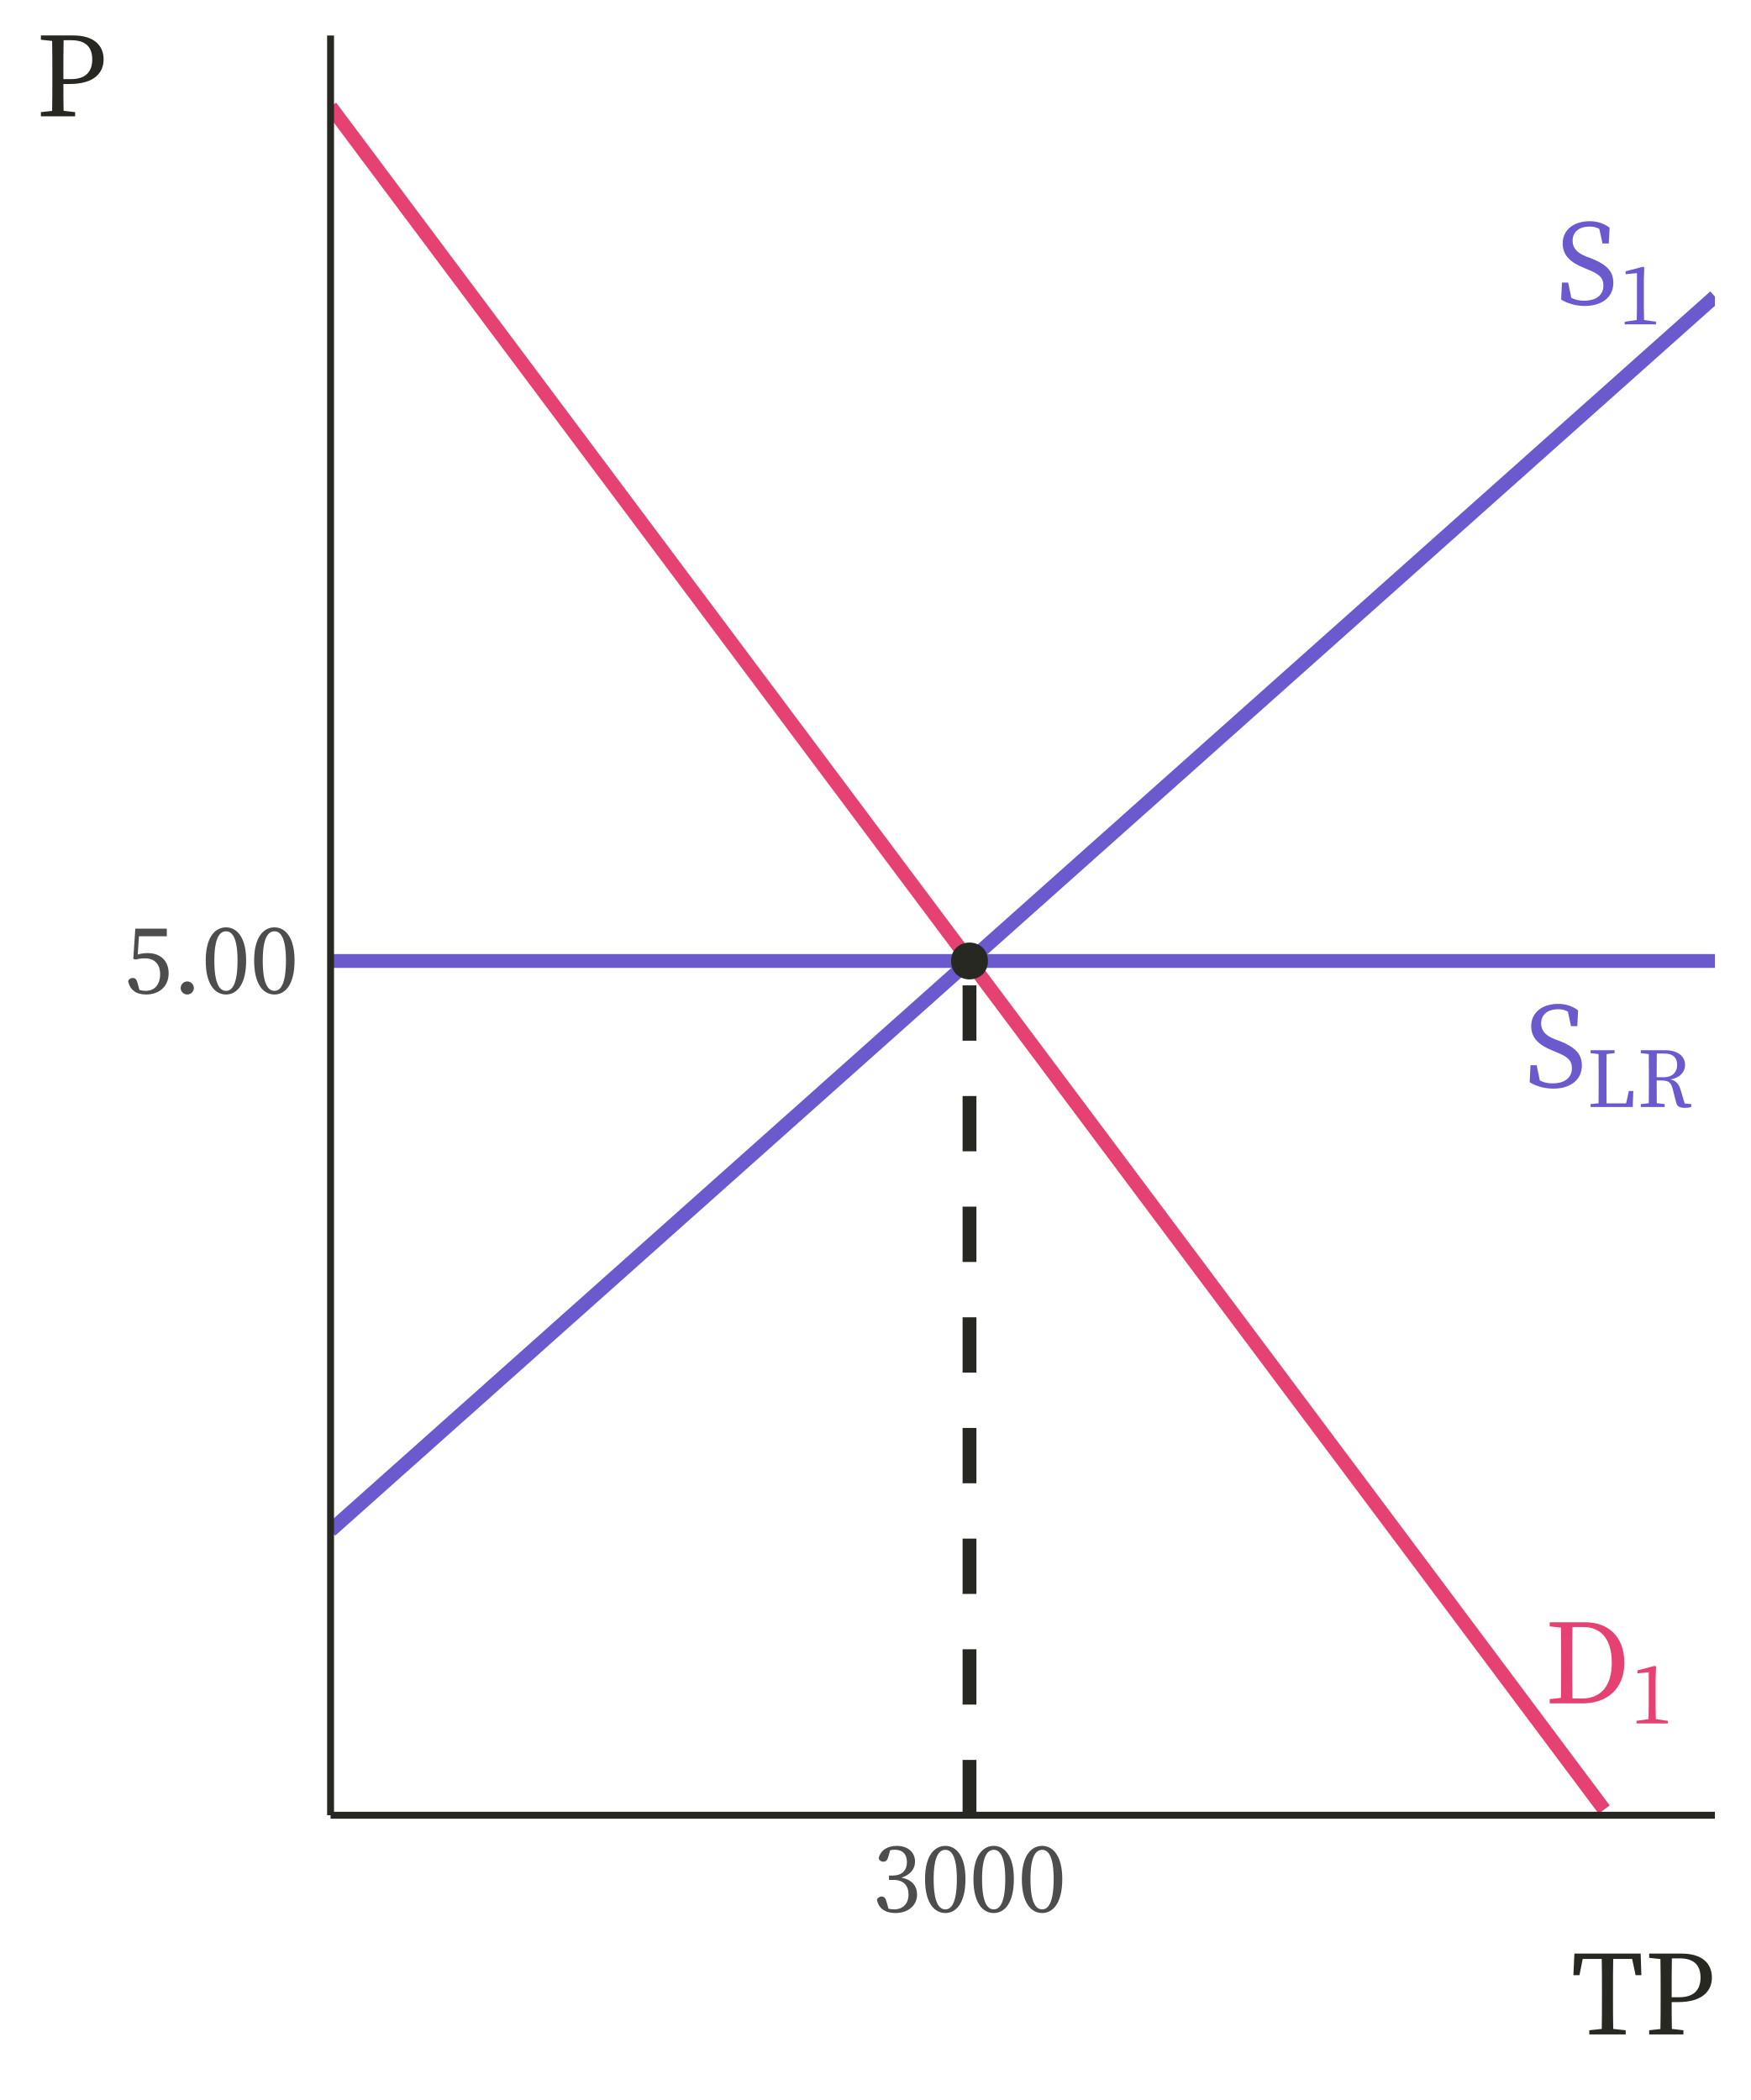
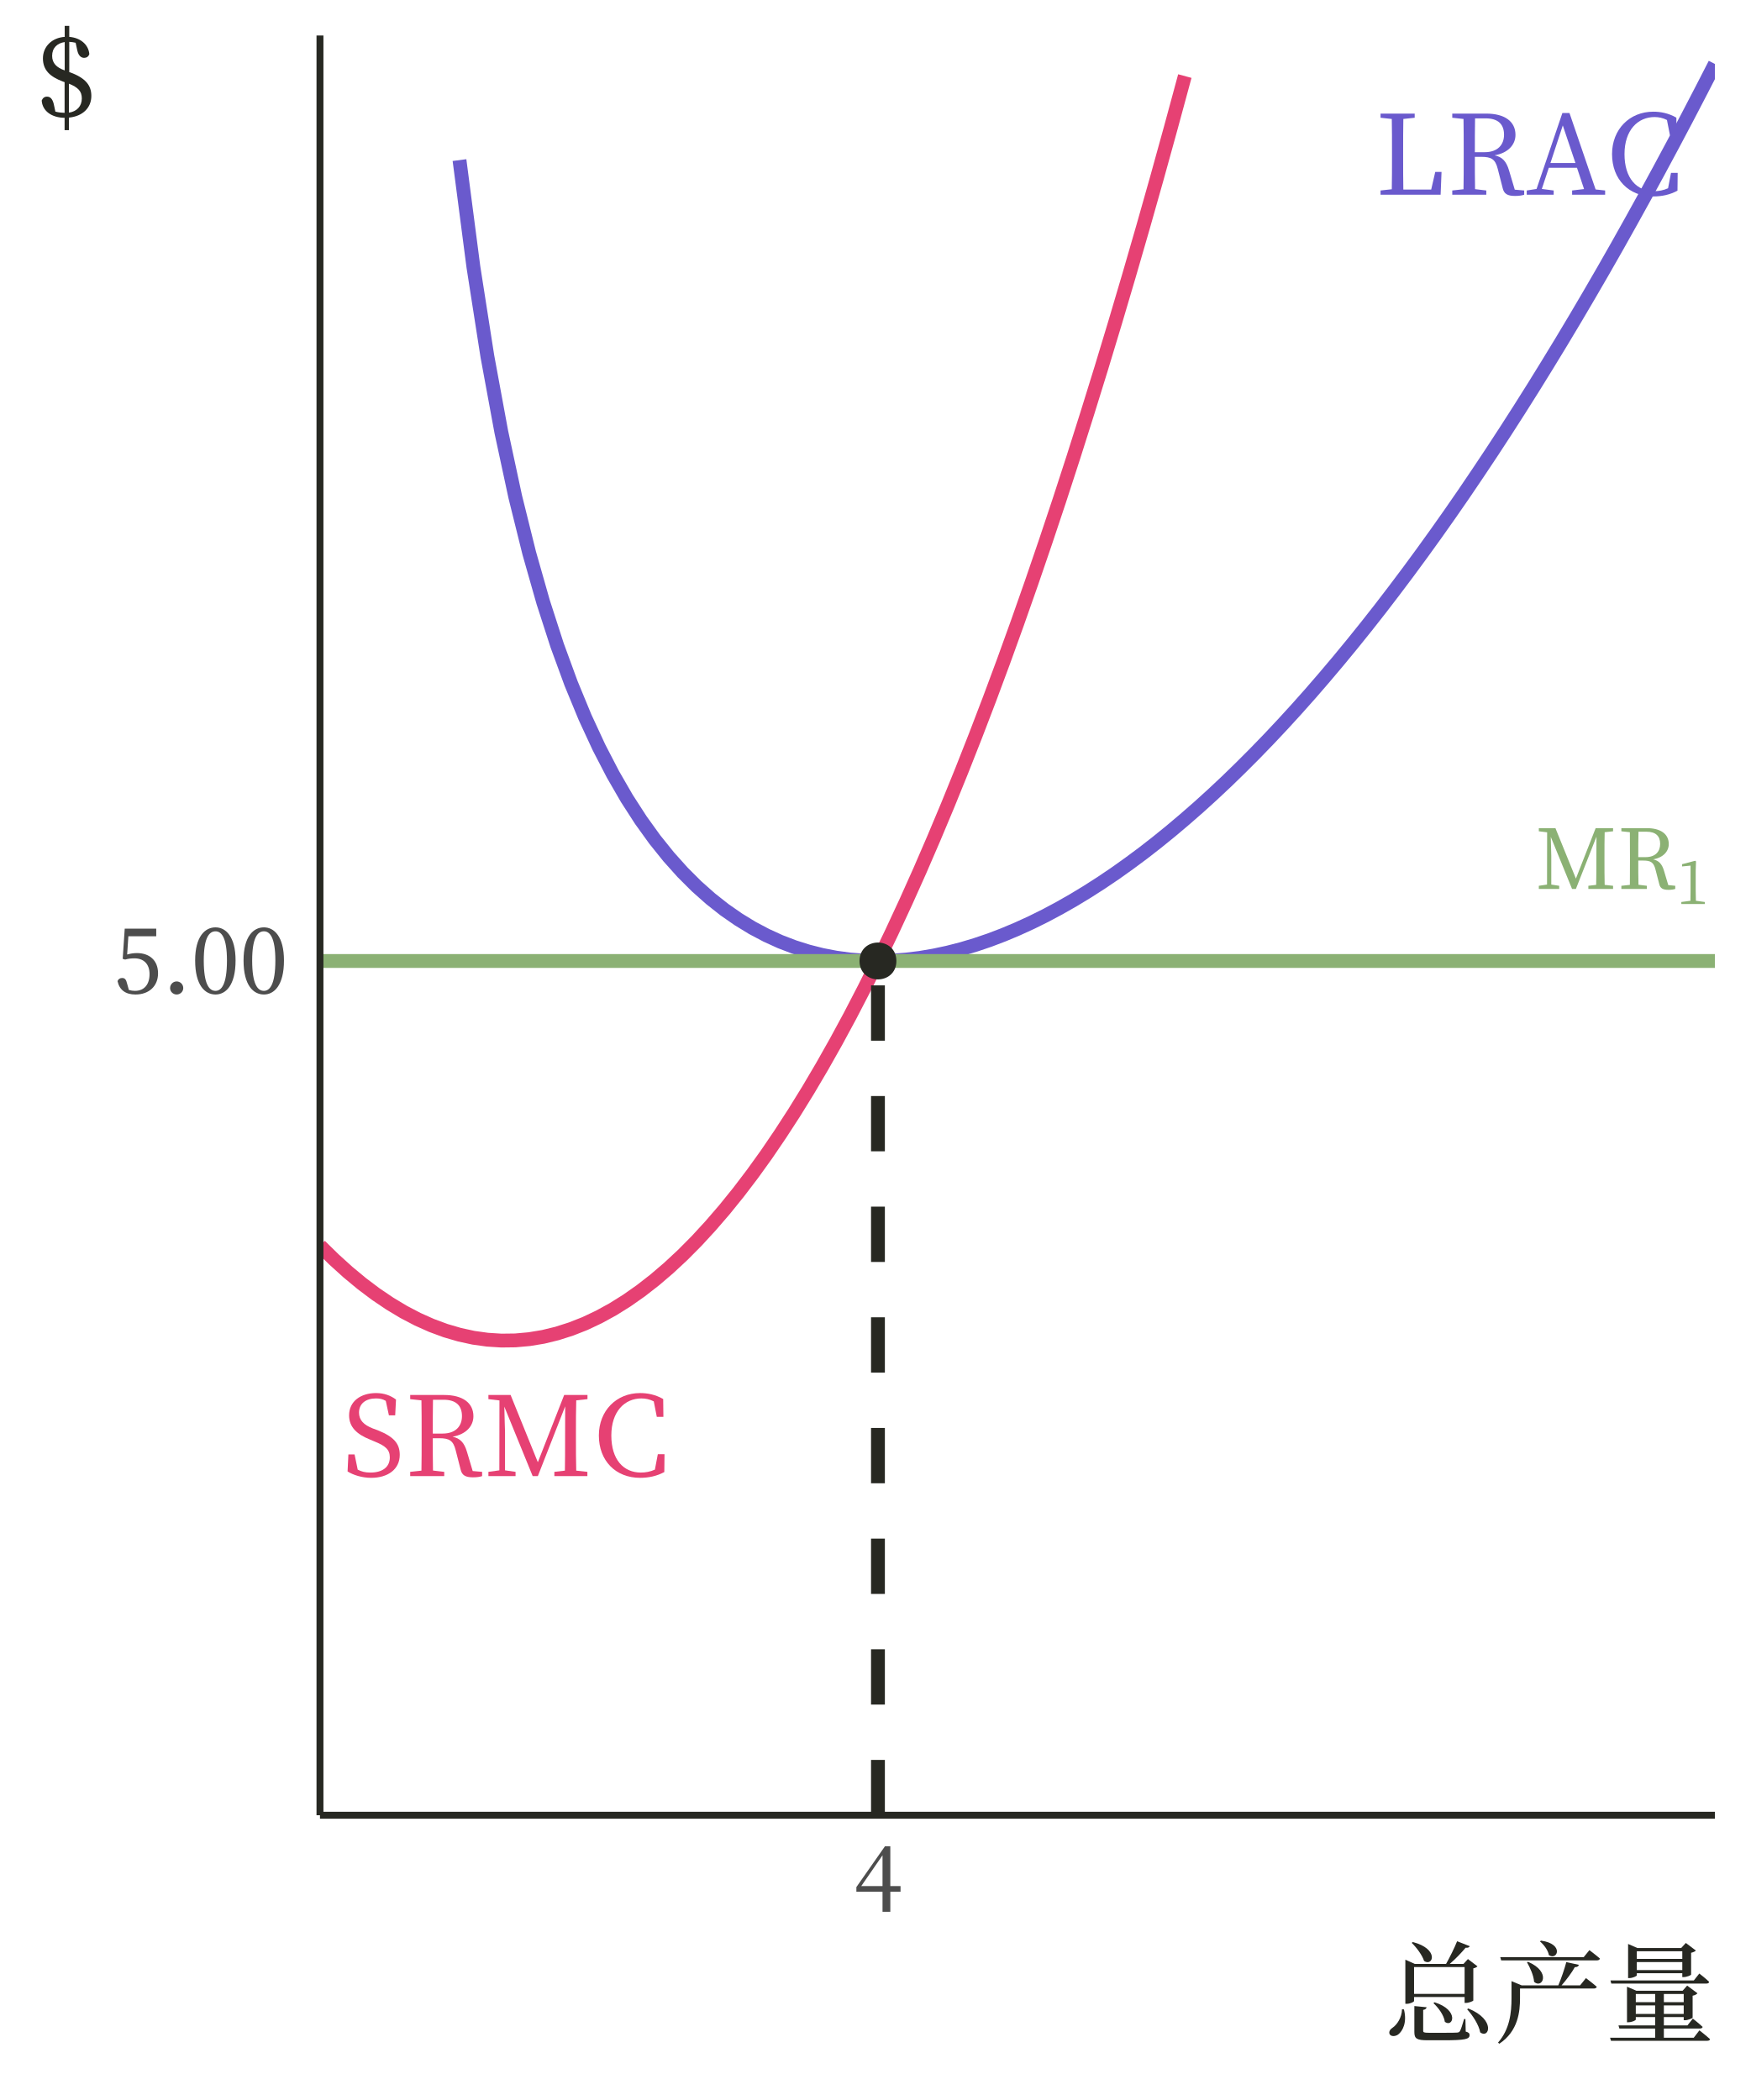
<svg xmlns="http://www.w3.org/2000/svg" xmlns:xlink="http://www.w3.org/1999/xlink" width="270pt" height="324pt" viewBox="0 0 270 324" version="1.1">
  <defs>
    <g>
      <symbol overflow="visible" id="glyph0-0">
        <path style="stroke:none;" d="M 1.703 2.047 L 15.375 2.047 L 15.375 -15.031 L 1.703 -15.031 Z M 8.547 -7.188 L 3.109 -14.172 L 13.969 -14.172 Z M 9.078 -6.484 L 14.516 -13.469 L 14.516 0.5 Z M 3.109 1.203 L 8.547 -5.797 L 13.969 1.203 Z M 2.562 -13.469 L 8 -6.484 L 2.562 0.5 Z M 2.562 -13.469 " />
      </symbol>
      <symbol overflow="visible" id="glyph0-1">
+         <path style="stroke:none;" d="M 9.281 -3.516 L 8.656 -0.797 L 4.359 -0.797 C 4.328 -2.438 4.328 -4.062 4.328 -5.484 L 4.328 -6.734 C 4.328 -8.391 4.328 -10.047 4.359 -11.688 L 6.109 -11.875 L 6.109 -12.516 L 0.844 -12.516 L 0.844 -11.875 L 2.578 -11.688 C 2.609 -10.062 2.609 -8.391 2.609 -6.719 L 2.609 -5.734 C 2.609 -4.156 2.609 -2.5 2.578 -0.844 L 0.844 -0.656 L 0.844 0 L 10.109 0 L 10.25 -3.516 Z M 9.281 -3.516 " />
+       </symbol>
+       <symbol overflow="visible" id="glyph0-2">
+         <path style="stroke:none;" d="M 4.328 -6.562 C 4.328 -8.484 4.328 -10.125 4.359 -11.781 L 5.984 -11.781 C 7.938 -11.781 8.828 -10.859 8.828 -9.25 C 8.828 -7.703 7.844 -6.562 5.844 -6.562 Z M 10.484 -0.781 L 9.609 -3.719 C 9.188 -5.156 8.562 -5.828 7.375 -6.078 C 9.516 -6.453 10.594 -7.766 10.594 -9.234 C 10.594 -11.312 8.922 -12.516 6.078 -12.516 L 0.844 -12.516 L 0.844 -11.875 L 2.578 -11.688 C 2.609 -10.047 2.609 -8.391 2.609 -6.719 L 2.609 -5.797 C 2.609 -4.109 2.609 -2.469 2.578 -0.844 L 0.844 -0.656 L 0.844 0 L 6.094 0 L 6.094 -0.656 L 4.359 -0.859 C 4.328 -2.453 4.328 -4.094 4.328 -5.844 L 5.312 -5.844 C 6.859 -5.844 7.484 -5.5 7.859 -3.984 L 8.625 -1 C 8.828 -0.141 9.359 0.188 10.516 0.188 C 11.094 0.188 11.578 0.125 11.938 0 L 11.938 -0.656 Z M 10.484 -0.781 " />
+       </symbol>
+       <symbol overflow="visible" id="glyph0-3">
+         <path style="stroke:none;" d="M 3.797 -4.891 L 5.703 -10.688 L 7.656 -4.891 Z M 10.766 -0.812 L 6.734 -12.609 L 5.641 -12.609 L 1.656 -0.891 L 0.141 -0.656 L 0.141 0 L 4.297 0 L 4.297 -0.656 L 2.469 -0.891 L 3.547 -4.156 L 7.891 -4.156 L 8.984 -0.875 L 7.141 -0.656 L 7.141 0 L 12.234 0 L 12.234 -0.656 Z M 10.766 -0.812 " />
+       </symbol>
+       <symbol overflow="visible" id="glyph0-4">
+         <path style="stroke:none;" d="M 10 -3.375 L 9.547 -1 C 8.828 -0.672 8.094 -0.547 7.391 -0.547 C 4.719 -0.547 2.828 -2.531 2.828 -6.266 C 2.828 -9.984 4.891 -11.984 7.469 -11.984 C 8.094 -11.984 8.734 -11.859 9.375 -11.531 L 9.844 -9.141 L 10.859 -9.141 L 10.828 -11.891 C 9.594 -12.609 8.328 -12.812 7.266 -12.812 C 3.609 -12.812 0.906 -10.094 0.906 -6.266 C 0.906 -2.375 3.484 0.266 7.266 0.266 C 8.594 0.266 9.844 0 11 -0.625 L 11.031 -3.375 Z M 10 -3.375 " />
+       </symbol>
+       <symbol overflow="visible" id="glyph0-5">
        <path style="stroke:none;" d="M 4.672 -7.359 C 3.328 -7.891 2.562 -8.609 2.562 -9.797 C 2.562 -11.234 3.672 -11.984 5.172 -11.984 C 5.75 -11.984 6.219 -11.891 6.688 -11.609 L 7.172 -9.375 L 8.141 -9.375 L 8.266 -11.812 C 7.453 -12.422 6.453 -12.812 5.188 -12.812 C 2.828 -12.812 1.031 -11.547 1.031 -9.375 C 1.031 -7.5 2.312 -6.422 4.25 -5.641 L 4.953 -5.344 C 6.625 -4.672 7.312 -4.094 7.312 -2.891 C 7.312 -1.359 6.125 -0.547 4.328 -0.547 C 3.516 -0.547 2.953 -0.688 2.359 -1 L 1.875 -3.344 L 0.922 -3.344 L 0.797 -0.719 C 1.656 -0.172 3.016 0.266 4.438 0.266 C 7.031 0.266 8.844 -1.062 8.844 -3.281 C 8.844 -5.031 7.922 -6.078 5.438 -7.078 Z M 4.672 -7.359 " />
      </symbol>
-       <symbol overflow="visible" id="glyph0-2">
-         <path style="stroke:none;" d="M 4.359 -0.75 C 4.328 -2.438 4.328 -4.156 4.328 -6.047 L 4.328 -6.688 C 4.328 -8.422 4.328 -10.125 4.359 -11.781 L 5.984 -11.781 C 8.812 -11.781 10.422 -9.859 10.422 -6.25 C 10.422 -2.781 8.812 -0.75 5.828 -0.75 Z M 0.844 -12.516 L 0.844 -11.875 L 2.578 -11.688 C 2.609 -10.047 2.609 -8.375 2.609 -6.688 L 2.609 -6.047 C 2.609 -4.156 2.609 -2.469 2.578 -0.844 L 0.844 -0.656 L 0.844 0 L 5.938 0 C 9.672 0 12.359 -2.234 12.359 -6.25 C 12.359 -10.281 9.922 -12.516 6.281 -12.516 Z M 0.844 -12.516 " />
+       <symbol overflow="visible" id="glyph0-6">
+         <path style="stroke:none;" d="M 16 -11.875 L 16 -12.516 L 12.406 -12.516 L 8.344 -2.141 L 4.141 -12.516 L 0.719 -12.516 L 0.719 -11.875 L 2.422 -11.672 L 2.406 -0.891 L 0.719 -0.656 L 0.719 0 L 4.906 0 L 4.906 -0.656 L 3.281 -0.891 L 3.281 -6.812 C 3.281 -6.906 3.203 -9.078 3.172 -10.719 L 7.547 0 L 8.344 0 L 12.562 -10.766 L 12.547 -5.734 C 12.547 -4.094 12.547 -2.453 12.516 -0.844 L 10.891 -0.656 L 10.891 0 L 15.984 0 L 15.984 -0.656 L 14.266 -0.844 C 14.219 -2.5 14.219 -4.156 14.219 -5.797 L 14.219 -6.719 C 14.219 -8.391 14.219 -10.062 14.266 -11.688 Z M 16 -11.875 " />
      </symbol>
      <symbol overflow="visible" id="glyph1-0">
-         <path style="stroke:none;" d="M 1.188 1.438 L 10.75 1.438 L 10.75 -10.516 L 1.188 -10.516 Z M 5.969 -5.031 L 2.172 -9.922 L 9.781 -9.922 Z M 6.359 -4.547 L 10.156 -9.438 L 10.156 0.344 Z M 2.172 0.844 L 5.969 -4.047 L 9.781 0.844 Z M 1.797 -9.438 L 5.594 -4.547 L 1.797 0.344 Z M 1.797 -9.438 " />
+         <path style="stroke:none;" d="M 1.281 1.531 L 11.516 1.531 L 11.516 -11.266 L 1.281 -11.266 Z M 6.406 -5.391 L 2.328 -10.625 L 10.469 -10.625 Z M 6.812 -4.859 L 10.875 -10.094 L 10.875 0.375 Z M 2.328 0.891 L 6.406 -4.344 L 10.469 0.891 Z M 1.922 -10.094 L 5.984 -4.859 L 1.922 0.375 Z M 1.922 -10.094 " />
      </symbol>
      <symbol overflow="visible" id="glyph1-1">
-         <path style="stroke:none;" d="M 3.969 -0.672 C 3.953 -1.359 3.938 -2.062 3.938 -2.766 L 3.938 -6.875 L 4 -8.766 L 3.812 -8.891 L 1.125 -8.188 L 1.125 -7.734 L 2.875 -7.906 L 2.875 -2.766 C 2.875 -2.062 2.859 -1.359 2.844 -0.672 L 0.984 -0.406 L 0.984 0 L 5.812 0 L 5.812 -0.406 Z M 3.969 -0.672 " />
+         <path style="stroke:none;" d="M 11.984 -8.891 L 11.984 -9.375 L 9.297 -9.375 L 6.25 -1.594 L 3.094 -9.375 L 0.531 -9.375 L 0.531 -8.891 L 1.812 -8.734 L 1.797 -0.672 L 0.531 -0.484 L 0.531 0 L 3.672 0 L 3.672 -0.484 L 2.453 -0.672 L 2.453 -5.109 C 2.453 -5.172 2.406 -6.812 2.375 -8.031 L 5.656 0 L 6.25 0 L 9.422 -8.062 L 9.406 -4.297 C 9.406 -3.078 9.406 -1.844 9.375 -0.625 L 8.172 -0.484 L 8.172 0 L 11.984 0 L 11.984 -0.484 L 10.688 -0.625 C 10.656 -1.875 10.656 -3.109 10.656 -4.344 L 10.656 -5.031 C 10.656 -6.281 10.656 -7.531 10.688 -8.75 Z M 11.984 -8.891 " />
      </symbol>
      <symbol overflow="visible" id="glyph1-2">
-         <path style="stroke:none;" d="M 6.484 -2.469 L 6.062 -0.562 L 3.047 -0.562 C 3.031 -1.703 3.031 -2.844 3.031 -3.844 L 3.031 -4.703 C 3.031 -5.875 3.031 -7.031 3.047 -8.172 L 4.281 -8.312 L 4.281 -8.766 L 0.578 -8.766 L 0.578 -8.312 L 1.812 -8.172 C 1.828 -7.047 1.828 -5.875 1.828 -4.703 L 1.828 -4.016 C 1.828 -2.906 1.828 -1.75 1.812 -0.578 L 0.578 -0.453 L 0.578 0 L 7.078 0 L 7.172 -2.469 Z M 6.484 -2.469 " />
-       </symbol>
-       <symbol overflow="visible" id="glyph1-3">
-         <path style="stroke:none;" d="M 3.031 -4.594 C 3.031 -5.938 3.031 -7.094 3.047 -8.25 L 4.188 -8.25 C 5.562 -8.25 6.188 -7.609 6.188 -6.484 C 6.188 -5.391 5.484 -4.594 4.094 -4.594 Z M 7.344 -0.547 L 6.734 -2.609 C 6.438 -3.609 5.984 -4.078 5.156 -4.25 C 6.656 -4.516 7.406 -5.438 7.406 -6.469 C 7.406 -7.906 6.234 -8.766 4.25 -8.766 L 0.578 -8.766 L 0.578 -8.312 L 1.812 -8.172 C 1.828 -7.031 1.828 -5.875 1.828 -4.703 L 1.828 -4.047 C 1.828 -2.875 1.828 -1.734 1.812 -0.578 L 0.578 -0.453 L 0.578 0 L 4.266 0 L 4.266 -0.453 L 3.047 -0.594 C 3.031 -1.719 3.031 -2.875 3.031 -4.094 L 3.719 -4.094 C 4.812 -4.094 5.234 -3.844 5.5 -2.781 L 6.031 -0.703 C 6.188 -0.094 6.547 0.125 7.359 0.125 C 7.766 0.125 8.109 0.078 8.359 0 L 8.359 -0.453 Z M 7.344 -0.547 " />
+         <path style="stroke:none;" d="M 3.234 -4.906 C 3.234 -6.359 3.234 -7.594 3.266 -8.828 L 4.484 -8.828 C 5.953 -8.828 6.609 -8.141 6.609 -6.938 C 6.609 -5.766 5.875 -4.906 4.375 -4.906 Z M 7.859 -0.594 L 7.203 -2.797 C 6.891 -3.859 6.406 -4.359 5.531 -4.562 C 7.125 -4.844 7.938 -5.828 7.938 -6.922 C 7.938 -8.469 6.688 -9.375 4.562 -9.375 L 0.625 -9.375 L 0.625 -8.891 L 1.938 -8.75 C 1.953 -7.531 1.953 -6.281 1.953 -5.031 L 1.953 -4.344 C 1.953 -3.078 1.953 -1.859 1.938 -0.625 L 0.625 -0.484 L 0.625 0 L 4.562 0 L 4.562 -0.484 L 3.266 -0.641 C 3.234 -1.844 3.234 -3.078 3.234 -4.375 L 3.984 -4.375 C 5.141 -4.375 5.609 -4.125 5.891 -2.984 L 6.469 -0.75 C 6.609 -0.109 7.016 0.141 7.891 0.141 C 8.312 0.141 8.672 0.094 8.938 0 L 8.938 -0.484 Z M 7.859 -0.594 " />
      </symbol>
      <symbol overflow="visible" id="glyph2-0">
+         <path style="stroke:none;" d="M 0.891 1.078 L 8.078 1.078 L 8.078 -7.891 L 0.891 -7.891 Z M 4.484 -3.781 L 1.625 -7.438 L 7.344 -7.438 Z M 4.766 -3.406 L 7.625 -7.078 L 7.625 0.266 Z M 1.625 0.625 L 4.484 -3.047 L 7.344 0.625 Z M 1.344 -7.078 L 4.203 -3.406 L 1.344 0.266 Z M 1.344 -7.078 " />
+       </symbol>
+       <symbol overflow="visible" id="glyph2-1">
+         <path style="stroke:none;" d="M 2.984 -0.5 C 2.969 -1.016 2.953 -1.547 2.953 -2.078 L 2.953 -5.156 L 3 -6.578 L 2.859 -6.672 L 0.844 -6.141 L 0.844 -5.797 L 2.156 -5.922 L 2.156 -2.078 C 2.156 -1.547 2.141 -1.016 2.141 -0.5 L 0.734 -0.312 L 0.734 0 L 4.359 0 L 4.359 -0.312 Z M 2.984 -0.5 " />
+       </symbol>
+       <symbol overflow="visible" id="glyph3-0">
        <path style="stroke:none;" d="M 1.359 1.625 L 12.234 1.625 L 12.234 -11.969 L 1.359 -11.969 Z M 6.797 -5.719 L 2.469 -11.281 L 11.125 -11.281 Z M 7.234 -5.172 L 11.547 -10.719 L 11.547 0.391 Z M 2.469 0.953 L 6.797 -4.609 L 11.125 0.953 Z M 2.031 -10.719 L 6.359 -5.172 L 2.031 0.391 Z M 2.031 -10.719 " />
      </symbol>
-       <symbol overflow="visible" id="glyph2-1">
+       <symbol overflow="visible" id="glyph3-1">
        <path style="stroke:none;" d="M 2.25 -8.797 L 6.547 -8.797 L 6.547 -9.969 L 1.688 -9.969 L 1.375 -5.312 L 1.75 -5.203 C 2.234 -5.344 2.719 -5.391 3.188 -5.391 C 4.609 -5.391 5.516 -4.531 5.516 -2.953 C 5.516 -1.391 4.719 -0.375 3.266 -0.375 C 2.938 -0.375 2.641 -0.422 2.328 -0.516 L 2.078 -1.406 C 1.906 -2.141 1.719 -2.359 1.281 -2.359 C 0.953 -2.359 0.688 -2.188 0.578 -1.875 C 0.875 -0.5 1.828 0.188 3.344 0.188 C 5.453 0.188 6.828 -1.125 6.828 -3.078 C 6.828 -5.078 5.5 -6.203 3.578 -6.203 C 3.031 -6.203 2.562 -6.125 2.062 -5.984 Z M 2.25 -8.797 " />
      </symbol>
-       <symbol overflow="visible" id="glyph2-2">
+       <symbol overflow="visible" id="glyph3-2">
        <path style="stroke:none;" d="M 2.234 0.188 C 2.797 0.188 3.25 -0.266 3.25 -0.797 C 3.25 -1.375 2.797 -1.828 2.234 -1.828 C 1.672 -1.828 1.219 -1.375 1.219 -0.797 C 1.219 -0.266 1.672 0.188 2.234 0.188 Z M 2.234 0.188 " />
      </symbol>
-       <symbol overflow="visible" id="glyph2-3">
+       <symbol overflow="visible" id="glyph3-3">
        <path style="stroke:none;" d="M 1.938 -5.062 C 1.938 -8.625 2.797 -9.562 3.75 -9.562 C 4.656 -9.562 5.516 -8.625 5.516 -5.062 C 5.516 -1.359 4.656 -0.375 3.75 -0.375 C 2.797 -0.375 1.938 -1.344 1.938 -5.062 Z M 3.75 -10.172 C 2.141 -10.172 0.609 -8.781 0.609 -5.062 C 0.609 -1.203 2.141 0.188 3.75 0.188 C 5.312 0.188 6.844 -1.203 6.844 -5.062 C 6.844 -8.781 5.312 -10.172 3.75 -10.172 Z M 3.75 -10.172 " />
      </symbol>
-       <symbol overflow="visible" id="glyph2-4">
-         <path style="stroke:none;" d="M 2.703 -9.5 C 2.984 -9.562 3.219 -9.578 3.422 -9.578 C 4.594 -9.578 5.281 -8.906 5.281 -7.672 C 5.281 -6.328 4.438 -5.594 3.094 -5.594 L 2.516 -5.594 L 2.516 -4.922 L 3.219 -4.922 C 4.75 -4.922 5.531 -4.047 5.531 -2.672 C 5.531 -1.312 4.719 -0.375 3.297 -0.375 C 3.016 -0.375 2.734 -0.406 2.438 -0.484 L 2.188 -1.375 C 2.016 -2.047 1.828 -2.359 1.375 -2.359 C 1.062 -2.359 0.812 -2.203 0.656 -1.875 C 0.922 -0.438 2.031 0.188 3.5 0.188 C 5.484 0.188 6.844 -1 6.844 -2.641 C 6.844 -3.969 6.078 -4.969 4.422 -5.266 C 5.781 -5.688 6.531 -6.594 6.531 -7.734 C 6.531 -9.188 5.438 -10.172 3.719 -10.172 C 2.344 -10.172 1.203 -9.547 0.922 -8.25 C 1.062 -7.875 1.312 -7.734 1.625 -7.734 C 2.094 -7.734 2.297 -8.016 2.453 -8.625 Z M 2.703 -9.5 " />
+       <symbol overflow="visible" id="glyph3-4">
+         <path style="stroke:none;" d="M 1.156 -3.969 L 4.438 -8.719 L 4.438 -3.969 Z M 7.219 -3.969 L 5.641 -3.969 L 5.641 -10.109 L 4.812 -10.109 L 0.406 -3.812 L 0.406 -3.094 L 4.438 -3.094 L 4.438 0 L 5.641 0 L 5.641 -3.094 L 7.219 -3.094 Z M 7.219 -3.969 " />
      </symbol>
-       <symbol overflow="visible" id="glyph3-0">
+       <symbol overflow="visible" id="glyph4-0">
        <path style="stroke:none;" d="M 1.703 2.047 L 15.297 2.047 L 15.297 -14.953 L 1.703 -14.953 Z M 8.5 -7.156 L 3.094 -14.109 L 13.906 -14.109 Z M 9.047 -6.453 L 14.453 -13.406 L 14.453 0.5 Z M 3.094 1.188 L 8.5 -5.766 L 13.906 1.188 Z M 2.547 -13.406 L 7.953 -6.453 L 2.547 0.5 Z M 2.547 -13.406 " />
      </symbol>
-       <symbol overflow="visible" id="glyph3-1">
-         <path style="stroke:none;" d="M 9.438 -11.641 L 9.969 -9.141 L 10.859 -9.141 L 10.75 -12.469 L 0.531 -12.469 L 0.375 -9.141 L 1.312 -9.141 L 1.812 -11.641 L 4.75 -11.641 C 4.781 -10.016 4.781 -8.344 4.781 -6.688 L 4.781 -5.766 C 4.781 -4.094 4.781 -2.469 4.75 -0.844 L 2.828 -0.641 L 2.828 0 L 8.438 0 L 8.438 -0.641 L 6.516 -0.844 C 6.484 -2.484 6.484 -4.125 6.484 -5.766 L 6.484 -6.688 C 6.484 -8.344 6.484 -10.016 6.516 -11.641 Z M 9.438 -11.641 " />
+       <symbol overflow="visible" id="glyph4-1">
+         <path style="stroke:none;" d="M 4.234 -14.125 C 4.969 -13.406 5.859 -12.234 6.141 -11.328 C 7.516 -10.406 8.531 -13.172 4.406 -14.25 Z M 2.734 -3.875 C 2.719 -2.625 1.969 -1.484 1.281 -1.031 C 0.906 -0.797 0.656 -0.406 0.828 -0.031 C 1.047 0.359 1.703 0.328 2.141 0.016 C 2.844 -0.516 3.547 -1.859 3.031 -3.859 Z M 12.391 -10.391 L 12.391 -6.25 L 4.594 -6.25 L 4.594 -10.391 Z M 12.391 -5.766 L 12.391 -4.859 L 12.594 -4.859 C 13.062 -4.859 13.719 -5.141 13.734 -5.234 L 13.734 -10.188 C 14.047 -10.25 14.281 -10.391 14.375 -10.5 L 12.906 -11.625 L 12.219 -10.875 L 10.094 -10.875 C 11.016 -11.656 11.938 -12.641 12.547 -13.375 C 12.906 -13.328 13.109 -13.438 13.188 -13.609 L 11.234 -14.375 C 10.828 -13.344 10.109 -11.906 9.531 -10.875 L 4.703 -10.875 L 3.25 -11.531 L 3.25 -4.719 L 3.453 -4.719 C 4 -4.719 4.594 -5.016 4.594 -5.156 L 4.594 -5.766 Z M 7.578 -4.828 C 8.344 -4.125 9.219 -2.938 9.344 -1.938 C 10.594 -0.984 11.625 -3.734 7.766 -4.953 Z M 12.516 -2.375 L 12.312 -2.375 C 12.047 -1.484 11.844 -0.781 11.672 -0.516 C 11.578 -0.359 11.484 -0.312 11.25 -0.281 C 10.969 -0.25 10.172 -0.25 9.188 -0.25 L 6.875 -0.25 C 6.094 -0.25 6 -0.328 6 -0.578 L 6 -3.781 C 6.328 -3.828 6.5 -3.984 6.531 -4.188 L 4.641 -4.375 L 4.641 -0.359 C 4.641 0.656 5 0.906 6.719 0.906 L 9.094 0.906 C 12.5 0.906 13.156 0.734 13.156 0.109 C 13.156 -0.156 13.031 -0.312 12.562 -0.438 Z M 12.781 -3.875 C 13.609 -2.969 14.594 -1.484 14.797 -0.312 C 16.172 0.734 17.25 -2.25 12.969 -4 Z M 12.781 -3.875 " />
      </symbol>
-       <symbol overflow="visible" id="glyph3-2">
-         <path style="stroke:none;" d="M 5.531 -11.734 C 7.75 -11.734 8.75 -10.656 8.75 -8.766 C 8.75 -6.969 7.812 -5.734 5.484 -5.734 L 4.297 -5.734 L 4.297 -6.688 C 4.297 -8.375 4.297 -10.078 4.328 -11.734 Z M 5.281 -4.984 C 9.047 -4.984 10.5 -6.703 10.5 -8.766 C 10.5 -10.984 8.953 -12.469 5.828 -12.469 L 0.828 -12.469 L 0.828 -11.812 L 2.562 -11.625 C 2.594 -10 2.594 -8.344 2.594 -6.688 L 2.594 -5.766 C 2.594 -4.094 2.594 -2.469 2.562 -0.828 L 0.828 -0.641 L 0.828 0 L 6.109 0 L 6.109 -0.641 L 4.328 -0.844 C 4.297 -2.266 4.297 -3.609 4.297 -4.984 Z M 5.281 -4.984 " />
+       <symbol overflow="visible" id="glyph4-2">
+         <path style="stroke:none;" d="M 7.016 -14.344 C 7.609 -13.859 8.266 -12.984 8.391 -12.234 C 9.703 -11.344 10.797 -13.969 7.172 -14.469 Z M 13.203 -7.562 L 10.344 -7.562 C 11.125 -8.453 11.922 -9.531 12.391 -10.375 C 12.766 -10.375 12.969 -10.516 13.016 -10.734 L 11.078 -11.156 C 10.797 -10.094 10.312 -8.672 9.844 -7.562 L 4.203 -7.562 L 2.625 -8.219 L 2.625 -5.578 C 2.625 -3.391 2.375 -0.828 0.547 1.266 L 0.75 1.438 C 3.672 -0.516 3.938 -3.547 3.938 -5.594 L 3.938 -7.078 L 15.312 -7.078 C 15.531 -7.078 15.719 -7.156 15.781 -7.344 C 15.141 -7.906 14.109 -8.688 14.109 -8.688 Z M 5.016 -11.125 C 5.484 -10.297 6.047 -9.094 6.109 -8.109 C 7.375 -6.969 8.812 -9.641 5.172 -11.203 Z M 13.766 -11.922 L 0.891 -11.922 L 1.031 -11.422 L 15.812 -11.422 C 16.047 -11.422 16.219 -11.516 16.266 -11.703 C 15.641 -12.25 14.641 -13 14.641 -13 Z M 13.766 -11.922 " />
+       </symbol>
+       <symbol overflow="visible" id="glyph4-3">
+         <path style="stroke:none;" d="M 11.969 -12.828 L 11.969 -11.656 L 4.953 -11.656 L 4.953 -12.828 Z M 4.953 -9.922 L 4.953 -11.156 L 11.969 -11.156 L 11.969 -9.922 Z M 4.953 -9.438 L 11.969 -9.438 L 11.969 -8.844 L 12.188 -8.844 C 12.625 -8.844 13.312 -9.109 13.328 -9.234 L 13.328 -12.594 C 13.672 -12.672 13.938 -12.797 14.062 -12.938 L 12.516 -14.109 L 11.797 -13.328 L 5.047 -13.328 L 3.609 -13.953 L 3.609 -8.688 L 3.797 -8.688 C 4.328 -8.688 4.953 -9 4.953 -9.109 Z M 15.688 -7.844 C 15.922 -7.844 16.078 -7.922 16.109 -8.109 C 15.562 -8.656 14.594 -9.391 14.594 -9.391 L 13.75 -8.328 L 0.891 -8.328 L 1.016 -7.844 Z M 4.797 -3.156 L 4.797 -4.469 L 7.781 -4.469 L 7.781 -3.156 Z M 7.781 -6.234 L 7.781 -4.969 L 4.797 -4.969 L 4.797 -6.234 Z M 12.188 -6.234 L 12.188 -4.969 L 9.125 -4.969 L 9.125 -6.234 Z M 9.125 -3.156 L 9.125 -4.469 L 12.188 -4.469 L 12.188 -3.156 Z M 13.734 0.516 L 9.125 0.516 L 9.125 -0.906 L 14.656 -0.906 C 14.891 -0.906 15.062 -0.969 15.109 -1.156 C 14.531 -1.703 13.594 -2.438 13.594 -2.438 L 12.766 -1.391 L 9.125 -1.391 L 9.125 -2.672 L 12.188 -2.672 L 12.188 -2.188 L 12.406 -2.188 C 12.828 -2.188 13.547 -2.484 13.562 -2.578 L 13.562 -5.969 C 13.906 -6.031 14.188 -6.188 14.312 -6.344 L 12.719 -7.531 L 12.016 -6.734 L 4.891 -6.734 L 3.438 -7.359 L 3.438 -1.875 L 3.625 -1.875 C 4.203 -1.875 4.797 -2.156 4.797 -2.297 L 4.797 -2.672 L 7.781 -2.672 L 7.781 -1.391 L 2.125 -1.391 L 2.266 -0.906 L 7.781 -0.906 L 7.781 0.516 L 0.828 0.516 L 0.969 0.984 L 15.812 0.984 C 16.047 0.984 16.219 0.906 16.25 0.734 C 15.641 0.172 14.609 -0.625 14.609 -0.625 Z M 13.734 0.516 " />
+       </symbol>
+       <symbol overflow="visible" id="glyph4-4">
+         <path style="stroke:none;" d="M 5.156 -5.031 C 6.562 -4.453 7.141 -3.875 7.141 -2.75 C 7.141 -1.547 6.359 -0.734 5.156 -0.562 Z M 4.5 -7.078 C 3.25 -7.516 2.562 -8.188 2.562 -9.328 C 2.562 -10.562 3.359 -11.281 4.5 -11.453 Z M 5.203 -6.812 L 5.203 -11.484 C 5.531 -11.469 5.844 -11.422 6.188 -11.344 L 6.438 -10.172 C 6.641 -9.25 7.109 -9.016 7.5 -9.016 C 7.875 -9.016 8.172 -9.203 8.297 -9.594 C 8.172 -11.078 6.906 -12.125 5.203 -12.25 L 5.203 -13.953 L 4.5 -13.953 L 4.5 -12.25 C 2.531 -12.125 1.141 -10.75 1.141 -8.938 C 1.141 -7.109 2.25 -6.109 4.188 -5.375 L 4.484 -5.266 L 4.484 -0.531 C 4.016 -0.547 3.531 -0.594 3.062 -0.719 L 2.812 -1.891 C 2.594 -2.781 2.203 -3.031 1.766 -3.031 C 1.375 -3.031 1.125 -2.828 0.953 -2.438 C 1.047 -0.828 2.484 0.219 4.484 0.234 L 4.484 2.141 L 5.156 2.141 L 5.156 0.203 C 7.281 0 8.609 -1.312 8.609 -3.141 C 8.609 -4.672 7.844 -5.859 5.328 -6.781 Z M 5.203 -6.812 " />
      </symbol>
    </g>
    <clipPath id="clip1">
-       <path d="M 50.988 44 L 264.52 44 L 264.52 238 L 50.988 238 Z M 50.988 44 " />
+       <path d="M 69 8 L 264.52 8 L 264.52 150 L 69 150 Z M 69 8 " />
    </clipPath>
    <clipPath id="clip2">
-       <path d="M 50.988 147 L 264.52 147 L 264.52 150 L 50.988 150 Z M 50.988 147 " />
+       <path d="M 49.355 10 L 184 10 L 184 208 L 49.355 208 Z M 49.355 10 " />
    </clipPath>
    <clipPath id="clip3">
-       <path d="M 50.988 15 L 249 15 L 249 280.066 L 50.988 280.066 Z M 50.988 15 " />
+       <path d="M 49.355 147 L 264.52 147 L 264.52 150 L 49.355 150 Z M 49.355 147 " />
    </clipPath>
    <clipPath id="clip4">
-       <path d="M 148 147 L 151 147 L 151 280.066 L 148 280.066 Z M 148 147 " />
+       <path d="M 134 147 L 137 147 L 137 280.066 L 134 280.066 Z M 134 147 " />
    </clipPath>
  </defs>
-   <g id="surface20519">
+   <g id="surface659">
    <rect x="0" y="0" width="270" height="324" style="fill:rgb(100%,100%,100%);fill-opacity:1;stroke:none;" />
    <g clip-path="url(#clip1)" clip-rule="nonzero">
-       <path style="fill:none;stroke-width:2.134;stroke-linecap:butt;stroke-linejoin:round;stroke:rgb(41.569%,35.294%,80.392%);stroke-opacity:1;stroke-miterlimit:10;" d="M 50.988 236.133 L 53.125 234.227 L 55.262 232.324 L 57.395 230.422 L 59.531 228.516 L 61.664 226.613 L 63.801 224.711 L 65.938 222.805 L 68.07 220.902 L 70.207 218.996 L 72.344 217.094 L 74.477 215.191 L 76.613 213.285 L 78.75 211.383 L 80.883 209.48 L 83.02 207.574 L 85.152 205.672 L 87.289 203.766 L 89.426 201.863 L 91.559 199.961 L 93.695 198.055 L 95.832 196.152 L 97.965 194.25 L 100.102 192.344 L 102.238 190.441 L 104.371 188.535 L 108.645 184.73 L 110.777 182.824 L 112.914 180.922 L 115.047 179.02 L 117.184 177.113 L 119.32 175.211 L 121.453 173.305 L 125.727 169.5 L 127.859 167.594 L 132.133 163.789 L 134.266 161.883 L 136.402 159.98 L 138.535 158.078 L 140.672 156.172 L 142.809 154.27 L 144.941 152.363 L 149.215 148.559 L 151.348 146.652 L 155.621 142.848 L 157.754 140.941 L 159.891 139.039 L 162.027 137.133 L 164.16 135.23 L 166.297 133.328 L 168.43 131.422 L 172.703 127.617 L 174.836 125.711 L 176.973 123.809 L 179.109 121.902 L 181.242 120 L 183.379 118.098 L 185.516 116.191 L 187.648 114.289 L 189.785 112.387 L 191.918 110.48 L 194.055 108.578 L 196.191 106.672 L 198.324 104.77 L 200.461 102.867 L 202.598 100.961 L 204.73 99.059 L 206.867 97.156 L 209.004 95.25 L 211.137 93.348 L 213.273 91.441 L 215.41 89.539 L 217.543 87.637 L 219.68 85.73 L 221.812 83.828 L 223.949 81.926 L 226.086 80.02 L 228.219 78.117 L 230.355 76.211 L 232.492 74.309 L 234.625 72.406 L 236.762 70.5 L 238.898 68.598 L 241.031 66.695 L 243.168 64.789 L 245.301 62.887 L 247.438 60.984 L 249.574 59.078 L 251.707 57.176 L 253.844 55.27 L 255.98 53.367 L 258.113 51.465 L 260.25 49.559 L 262.387 47.656 L 264.52 45.754 " />
+       <path style="fill:none;stroke-width:2.134;stroke-linecap:butt;stroke-linejoin:round;stroke:rgb(41.569%,35.294%,80.392%);stroke-opacity:1;stroke-miterlimit:10;" d="M 70.875 24.699 L 73.023 41.199 L 75.176 54.977 L 77.328 66.656 L 79.48 76.668 L 81.633 85.34 L 83.785 92.906 L 85.934 99.562 L 88.086 105.441 L 90.238 110.66 L 92.391 115.312 L 94.543 119.469 L 96.691 123.191 L 98.844 126.527 L 100.996 129.52 L 103.148 132.199 L 105.301 134.602 L 107.453 136.75 L 109.602 138.66 L 111.754 140.359 L 113.906 141.855 L 116.059 143.172 L 118.211 144.309 L 120.359 145.289 L 122.512 146.113 L 124.664 146.793 L 126.816 147.336 L 128.969 147.75 L 131.121 148.039 L 133.27 148.207 L 135.422 148.266 L 137.574 148.211 L 139.727 148.051 L 141.879 147.789 L 144.027 147.426 L 146.18 146.969 L 148.332 146.418 L 150.484 145.773 L 152.637 145.043 L 154.789 144.223 L 156.938 143.32 L 159.09 142.336 L 161.242 141.27 L 163.395 140.121 L 165.547 138.895 L 167.695 137.594 L 169.848 136.215 L 172 134.762 L 174.152 133.23 L 176.305 131.633 L 178.457 129.957 L 180.605 128.215 L 182.758 126.398 L 184.91 124.516 L 187.062 122.562 L 189.215 120.543 L 191.363 118.453 L 193.516 116.297 L 195.668 114.074 L 197.82 111.785 L 199.973 109.43 L 202.125 107.012 L 204.273 104.527 L 206.426 101.977 L 208.578 99.363 L 210.73 96.688 L 212.883 93.949 L 215.031 91.145 L 217.184 88.281 L 219.336 85.352 L 221.488 82.363 L 223.641 79.312 L 225.793 76.199 L 227.941 73.023 L 230.094 69.789 L 232.246 66.492 L 234.398 63.137 L 236.551 59.719 L 238.699 56.242 L 240.852 52.707 L 243.004 49.109 L 245.156 45.449 L 247.309 41.734 L 249.461 37.957 L 251.609 34.121 L 253.762 30.227 L 255.914 26.273 L 258.066 22.262 L 260.219 18.191 L 262.367 14.062 L 264.52 9.871 " />
    </g>
    <g style="fill:rgb(41.569%,35.294%,80.392%);fill-opacity:1;">
-       <use xlink:href="#glyph0-1" x="240.008" y="46.941" />
-     </g>
-     <g style="fill:rgb(41.569%,35.294%,80.392%);fill-opacity:1;">
-       <use xlink:href="#glyph1-1" x="249.621" y="50.043" />
+       <use xlink:href="#glyph0-1" x="212.102" y="30.043" />
+       <use xlink:href="#glyph0-2" x="223.164" y="30.043" />
+       <use xlink:href="#glyph0-3" x="235.353" y="30.043" />
+       <use xlink:href="#glyph0-4" x="247.747" y="30.043" />
    </g>
    <g clip-path="url(#clip2)" clip-rule="nonzero">
-       <path style="fill:none;stroke-width:2.134;stroke-linecap:butt;stroke-linejoin:round;stroke:rgb(41.569%,35.294%,80.392%);stroke-opacity:1;stroke-miterlimit:10;" d="M 50.988 148.266 L 264.52 148.266 " />
+       <path style="fill:none;stroke-width:2.134;stroke-linecap:butt;stroke-linejoin:round;stroke:rgb(90.196%,25.49%,45.098%);stroke-opacity:1;stroke-miterlimit:10;" d="M 49.355 192.199 L 51.508 194.312 L 53.66 196.262 L 55.812 198.047 L 57.965 199.668 L 60.117 201.121 L 62.266 202.414 L 64.418 203.539 L 66.57 204.5 L 68.723 205.297 L 70.875 205.926 L 73.023 206.395 L 75.176 206.695 L 77.328 206.832 L 79.48 206.805 L 81.633 206.613 L 83.785 206.258 L 85.934 205.734 L 88.086 205.047 L 90.238 204.199 L 92.391 203.18 L 94.543 202 L 96.691 200.656 L 98.844 199.145 L 100.996 197.469 L 103.148 195.629 L 105.301 193.625 L 107.453 191.457 L 109.602 189.121 L 111.754 186.625 L 113.906 183.961 L 116.059 181.133 L 118.211 178.141 L 120.359 174.98 L 122.512 171.66 L 124.664 168.172 L 126.816 164.52 L 128.969 160.703 L 131.121 156.723 L 133.27 152.574 L 135.422 148.266 L 137.574 143.789 L 139.727 139.148 L 141.879 134.344 L 144.027 129.371 L 146.18 124.238 L 148.332 118.938 L 150.484 113.473 L 152.637 107.844 L 154.789 102.051 L 156.938 96.094 L 159.09 89.969 L 161.242 83.68 L 163.395 77.23 L 165.547 70.609 L 167.695 63.828 L 169.848 56.883 L 172 49.77 L 174.152 42.492 L 176.305 35.051 L 178.457 27.445 L 180.605 19.676 L 182.758 11.738 " />
    </g>
-     <g style="fill:rgb(41.569%,35.294%,80.392%);fill-opacity:1;">
-       <use xlink:href="#glyph0-1" x="235.152" y="167.695" />
-     </g>
-     <g style="fill:rgb(41.569%,35.294%,80.392%);fill-opacity:1;">
-       <use xlink:href="#glyph1-2" x="244.762" y="170.797" />
-     </g>
-     <g style="fill:rgb(41.569%,35.294%,80.392%);fill-opacity:1;">
-       <use xlink:href="#glyph1-3" x="252.508" y="170.797" />
+     <g style="fill:rgb(90.196%,25.49%,45.098%);fill-opacity:1;">
+       <use xlink:href="#glyph0-5" x="52.816" y="227.742" />
+       <use xlink:href="#glyph0-2" x="62.428" y="227.742" />
+       <use xlink:href="#glyph0-6" x="74.617" y="227.742" />
+       <use xlink:href="#glyph0-4" x="91.467" y="227.742" />
    </g>
    <g clip-path="url(#clip3)" clip-rule="nonzero">
-       <path style="fill:none;stroke-width:2.134;stroke-linecap:butt;stroke-linejoin:round;stroke:rgb(90.196%,25.49%,45.098%);stroke-opacity:1;stroke-miterlimit:10;" d="M 50.988 16.465 L 55.262 22.176 L 57.395 25.031 L 59.531 27.887 L 61.664 30.742 L 65.938 36.453 L 68.07 39.309 L 72.344 45.02 L 74.477 47.875 L 78.75 53.586 L 80.883 56.441 L 83.02 59.297 L 85.152 62.152 L 87.289 65.008 L 89.426 67.867 L 91.559 70.723 L 95.832 76.434 L 97.965 79.289 L 102.238 85 L 104.371 87.855 L 108.645 93.566 L 110.777 96.422 L 112.914 99.277 L 115.047 102.133 L 119.32 107.844 L 121.453 110.699 L 123.59 113.555 L 125.727 116.414 L 127.859 119.27 L 132.133 124.98 L 134.266 127.836 L 136.402 130.691 L 138.535 133.547 L 142.809 139.258 L 144.941 142.113 L 149.215 147.824 L 151.348 150.68 L 155.621 156.391 L 157.754 159.246 L 159.891 162.102 L 162.027 164.961 L 164.16 167.816 L 166.297 170.672 L 168.43 173.527 L 172.703 179.238 L 174.836 182.094 L 179.109 187.805 L 181.242 190.66 L 185.516 196.371 L 187.648 199.227 L 189.785 202.082 L 191.918 204.938 L 196.191 210.648 L 198.324 213.508 L 202.598 219.219 L 204.73 222.074 L 209.004 227.785 L 211.137 230.641 L 215.41 236.352 L 217.543 239.207 L 219.68 242.062 L 221.812 244.918 L 226.086 250.629 L 228.219 253.484 L 232.492 259.195 L 234.625 262.055 L 238.898 267.766 L 241.031 270.621 L 243.168 273.477 L 245.301 276.332 L 247.438 279.188 " />
+       <path style="fill:none;stroke-width:2.134;stroke-linecap:butt;stroke-linejoin:round;stroke:rgb(54.51%,69.412%,45.49%);stroke-opacity:1;stroke-miterlimit:10;" d="M 49.355 148.266 L 264.52 148.266 " />
    </g>
-     <g style="fill:rgb(90.196%,25.49%,45.098%);fill-opacity:1;">
-       <use xlink:href="#glyph0-2" x="238.191" y="262.805" />
+     <g style="fill:rgb(54.51%,69.412%,45.49%);fill-opacity:1;">
+       <use xlink:href="#glyph1-1" x="236.828" y="137.148" />
    </g>
-     <g style="fill:rgb(90.196%,25.49%,45.098%);fill-opacity:1;">
-       <use xlink:href="#glyph1-1" x="251.438" y="265.906" />
+     <g style="fill:rgb(54.51%,69.412%,45.49%);fill-opacity:1;">
+       <use xlink:href="#glyph1-2" x="249.465" y="137.148" />
    </g>
-     <path style="fill-rule:nonzero;fill:rgb(15.294%,15.686%,13.333%);fill-opacity:1;stroke-width:0.709;stroke-linecap:round;stroke-linejoin:round;stroke:rgb(15.294%,15.686%,13.333%);stroke-opacity:1;stroke-miterlimit:10;" d="M 152.031 148.266 C 152.031 151.582 147.055 151.582 147.055 148.266 C 147.055 144.945 152.031 144.945 152.031 148.266 " />
+     <g style="fill:rgb(54.51%,69.412%,45.49%);fill-opacity:1;">
+       <use xlink:href="#glyph2-1" x="258.605" y="139.477" />
+     </g>
+     <path style="fill-rule:nonzero;fill:rgb(15.294%,15.686%,13.333%);fill-opacity:1;stroke-width:0.709;stroke-linecap:round;stroke-linejoin:round;stroke:rgb(15.294%,15.686%,13.333%);stroke-opacity:1;stroke-miterlimit:10;" d="M 137.91 148.266 C 137.91 151.582 132.934 151.582 132.934 148.266 C 132.934 144.945 137.91 144.945 137.91 148.266 " />
    <g clip-path="url(#clip4)" clip-rule="nonzero">
-       <path style="fill:none;stroke-width:2.134;stroke-linecap:butt;stroke-linejoin:round;stroke:rgb(15.294%,15.686%,13.333%);stroke-opacity:1;stroke-dasharray:8.536,8.536;stroke-miterlimit:10;" d="M 149.543 280.066 L 149.543 148.266 " />
+       <path style="fill:none;stroke-width:2.134;stroke-linecap:butt;stroke-linejoin:round;stroke:rgb(15.294%,15.686%,13.333%);stroke-opacity:1;stroke-dasharray:8.536,8.536;stroke-miterlimit:10;" d="M 135.422 280.066 L 135.422 148.266 " />
    </g>
-     <path style="fill:none;stroke-width:1.067;stroke-linecap:butt;stroke-linejoin:round;stroke:rgb(15.294%,15.686%,13.333%);stroke-opacity:1;stroke-miterlimit:10;" d="M 50.988 280.066 L 50.988 5.48 " />
+     <path style="fill:none;stroke-width:1.067;stroke-linecap:butt;stroke-linejoin:round;stroke:rgb(15.294%,15.686%,13.333%);stroke-opacity:1;stroke-miterlimit:10;" d="M 49.355 280.066 L 49.355 5.48 " />
    <g style="fill:rgb(30.196%,30.196%,30.196%);fill-opacity:1;">
-       <use xlink:href="#glyph2-1" x="19.184" y="153.25" />
-       <use xlink:href="#glyph2-2" x="26.65" y="153.25" />
-       <use xlink:href="#glyph2-3" x="31.124" y="153.25" />
-       <use xlink:href="#glyph2-3" x="38.591" y="153.25" />
+       <use xlink:href="#glyph3-1" x="17.551" y="153.25" />
+       <use xlink:href="#glyph3-2" x="25.017" y="153.25" />
+       <use xlink:href="#glyph3-3" x="29.492" y="153.25" />
+       <use xlink:href="#glyph3-3" x="36.958" y="153.25" />
    </g>
-     <path style="fill:none;stroke-width:1.067;stroke-linecap:butt;stroke-linejoin:round;stroke:rgb(15.294%,15.686%,13.333%);stroke-opacity:1;stroke-miterlimit:10;" d="M 50.988 280.066 L 264.52 280.066 " />
+     <path style="fill:none;stroke-width:1.067;stroke-linecap:butt;stroke-linejoin:round;stroke:rgb(15.294%,15.686%,13.333%);stroke-opacity:1;stroke-miterlimit:10;" d="M 49.355 280.066 L 264.52 280.066 " />
    <g style="fill:rgb(30.196%,30.196%,30.196%);fill-opacity:1;">
-       <use xlink:href="#glyph2-4" x="134.609" y="294.965" />
-       <use xlink:href="#glyph2-3" x="142.076" y="294.965" />
-       <use xlink:href="#glyph2-3" x="149.542" y="294.965" />
-       <use xlink:href="#glyph2-3" x="157.009" y="294.965" />
+       <use xlink:href="#glyph3-4" x="131.688" y="294.965" />
    </g>
    <g style="fill:rgb(15.294%,15.686%,13.333%);fill-opacity:1;">
-       <use xlink:href="#glyph3-1" x="242.316" y="313.879" />
-       <use xlink:href="#glyph3-2" x="253.553" y="313.879" />
+       <use xlink:href="#glyph4-1" x="213.52" y="313.879" />
+       <use xlink:href="#glyph4-2" x="230.52" y="313.879" />
+       <use xlink:href="#glyph4-3" x="247.52" y="313.879" />
    </g>
    <g style="fill:rgb(15.294%,15.686%,13.333%);fill-opacity:1;">
-       <use xlink:href="#glyph3-2" x="5.48" y="17.941" />
+       <use xlink:href="#glyph4-4" x="5.48" y="17.941" />
    </g>
  </g>
</svg>
